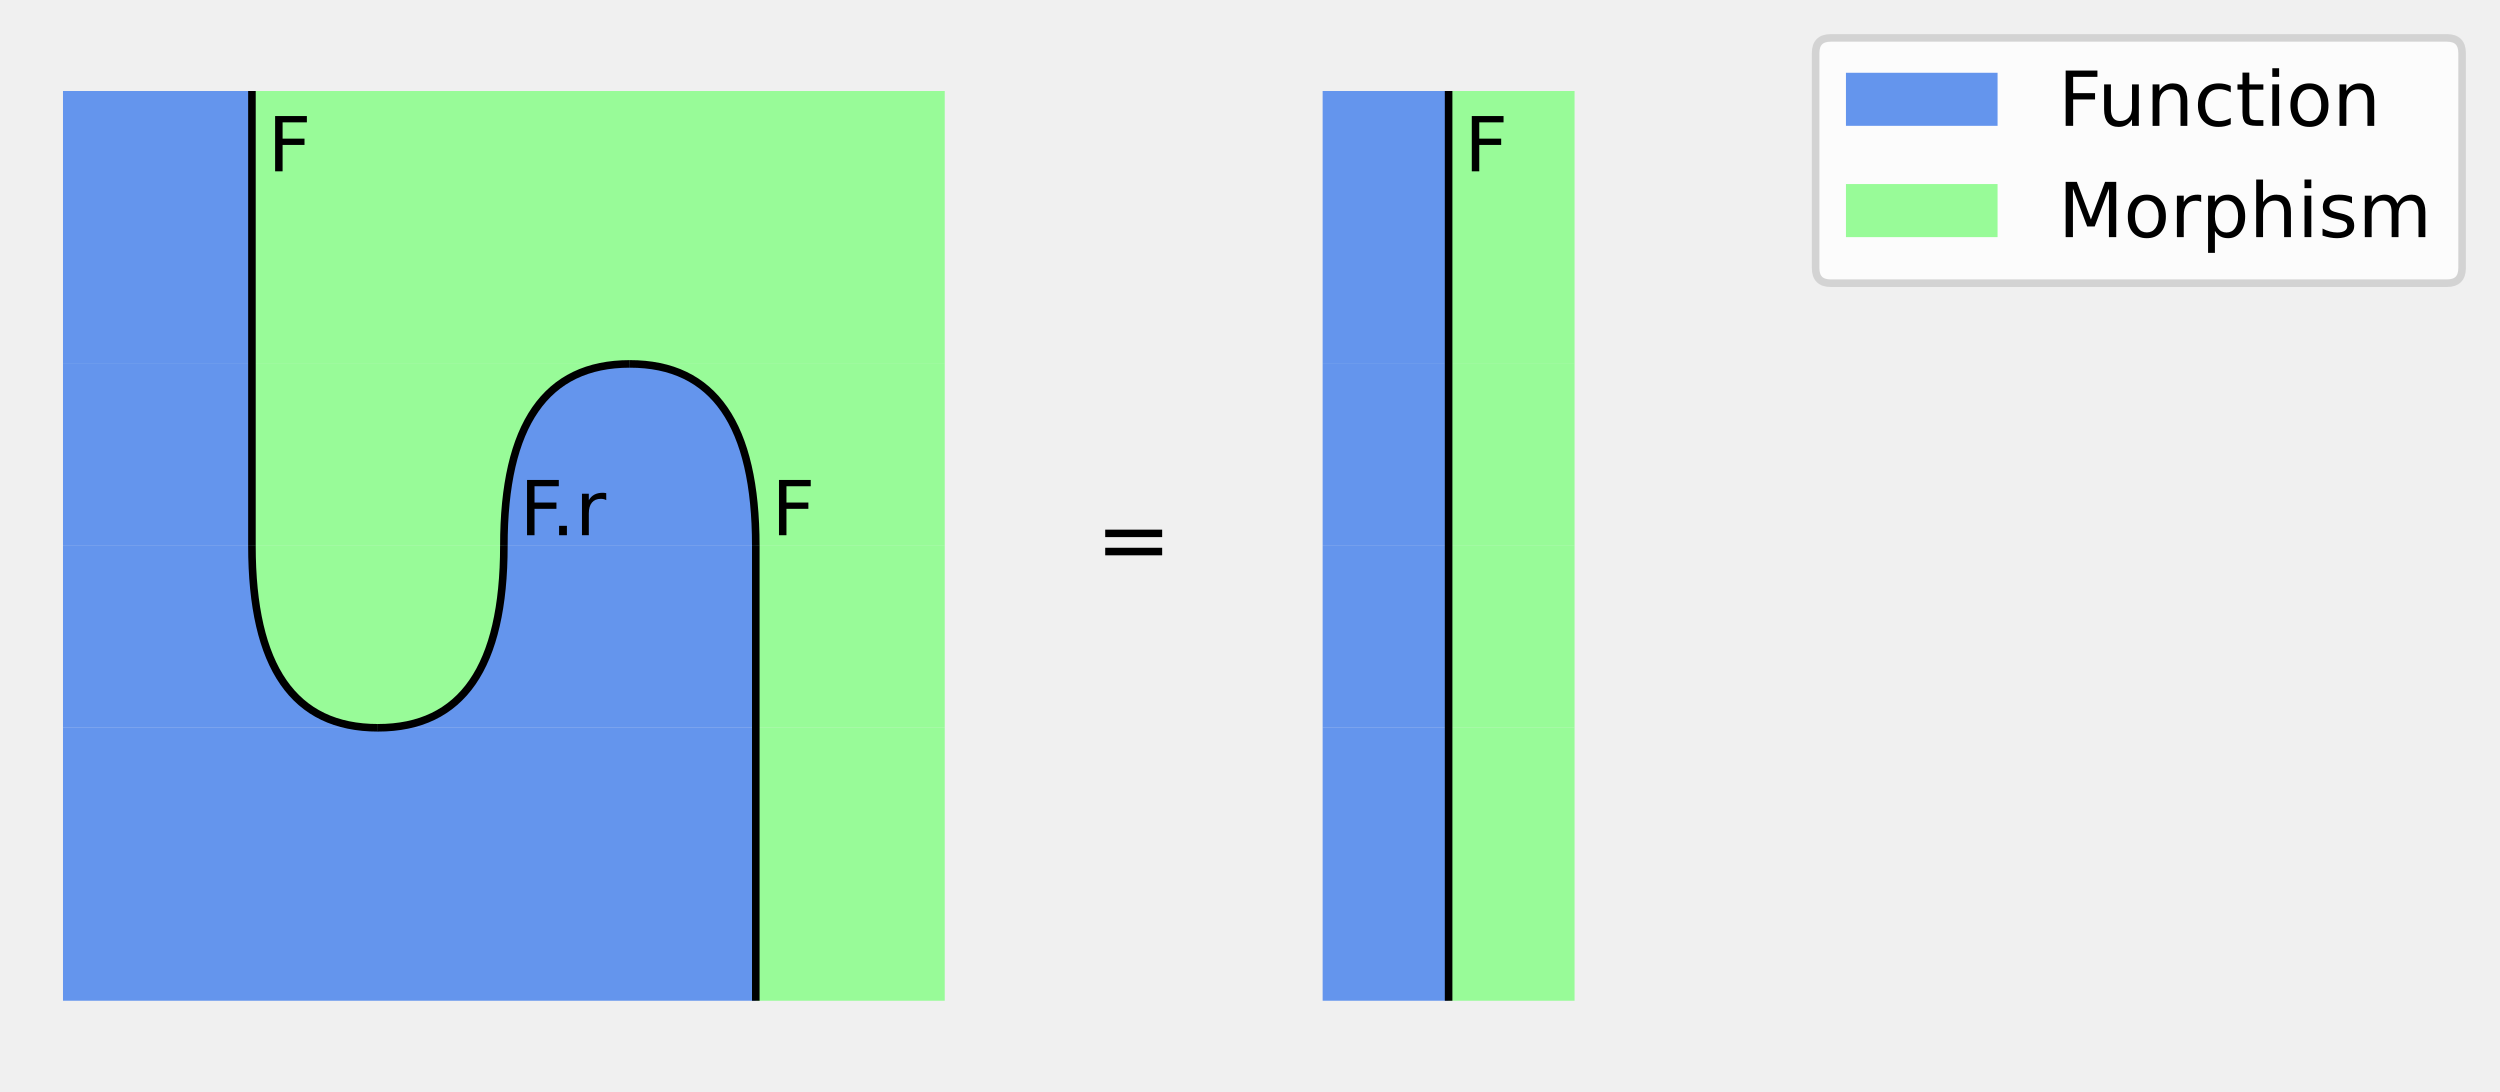
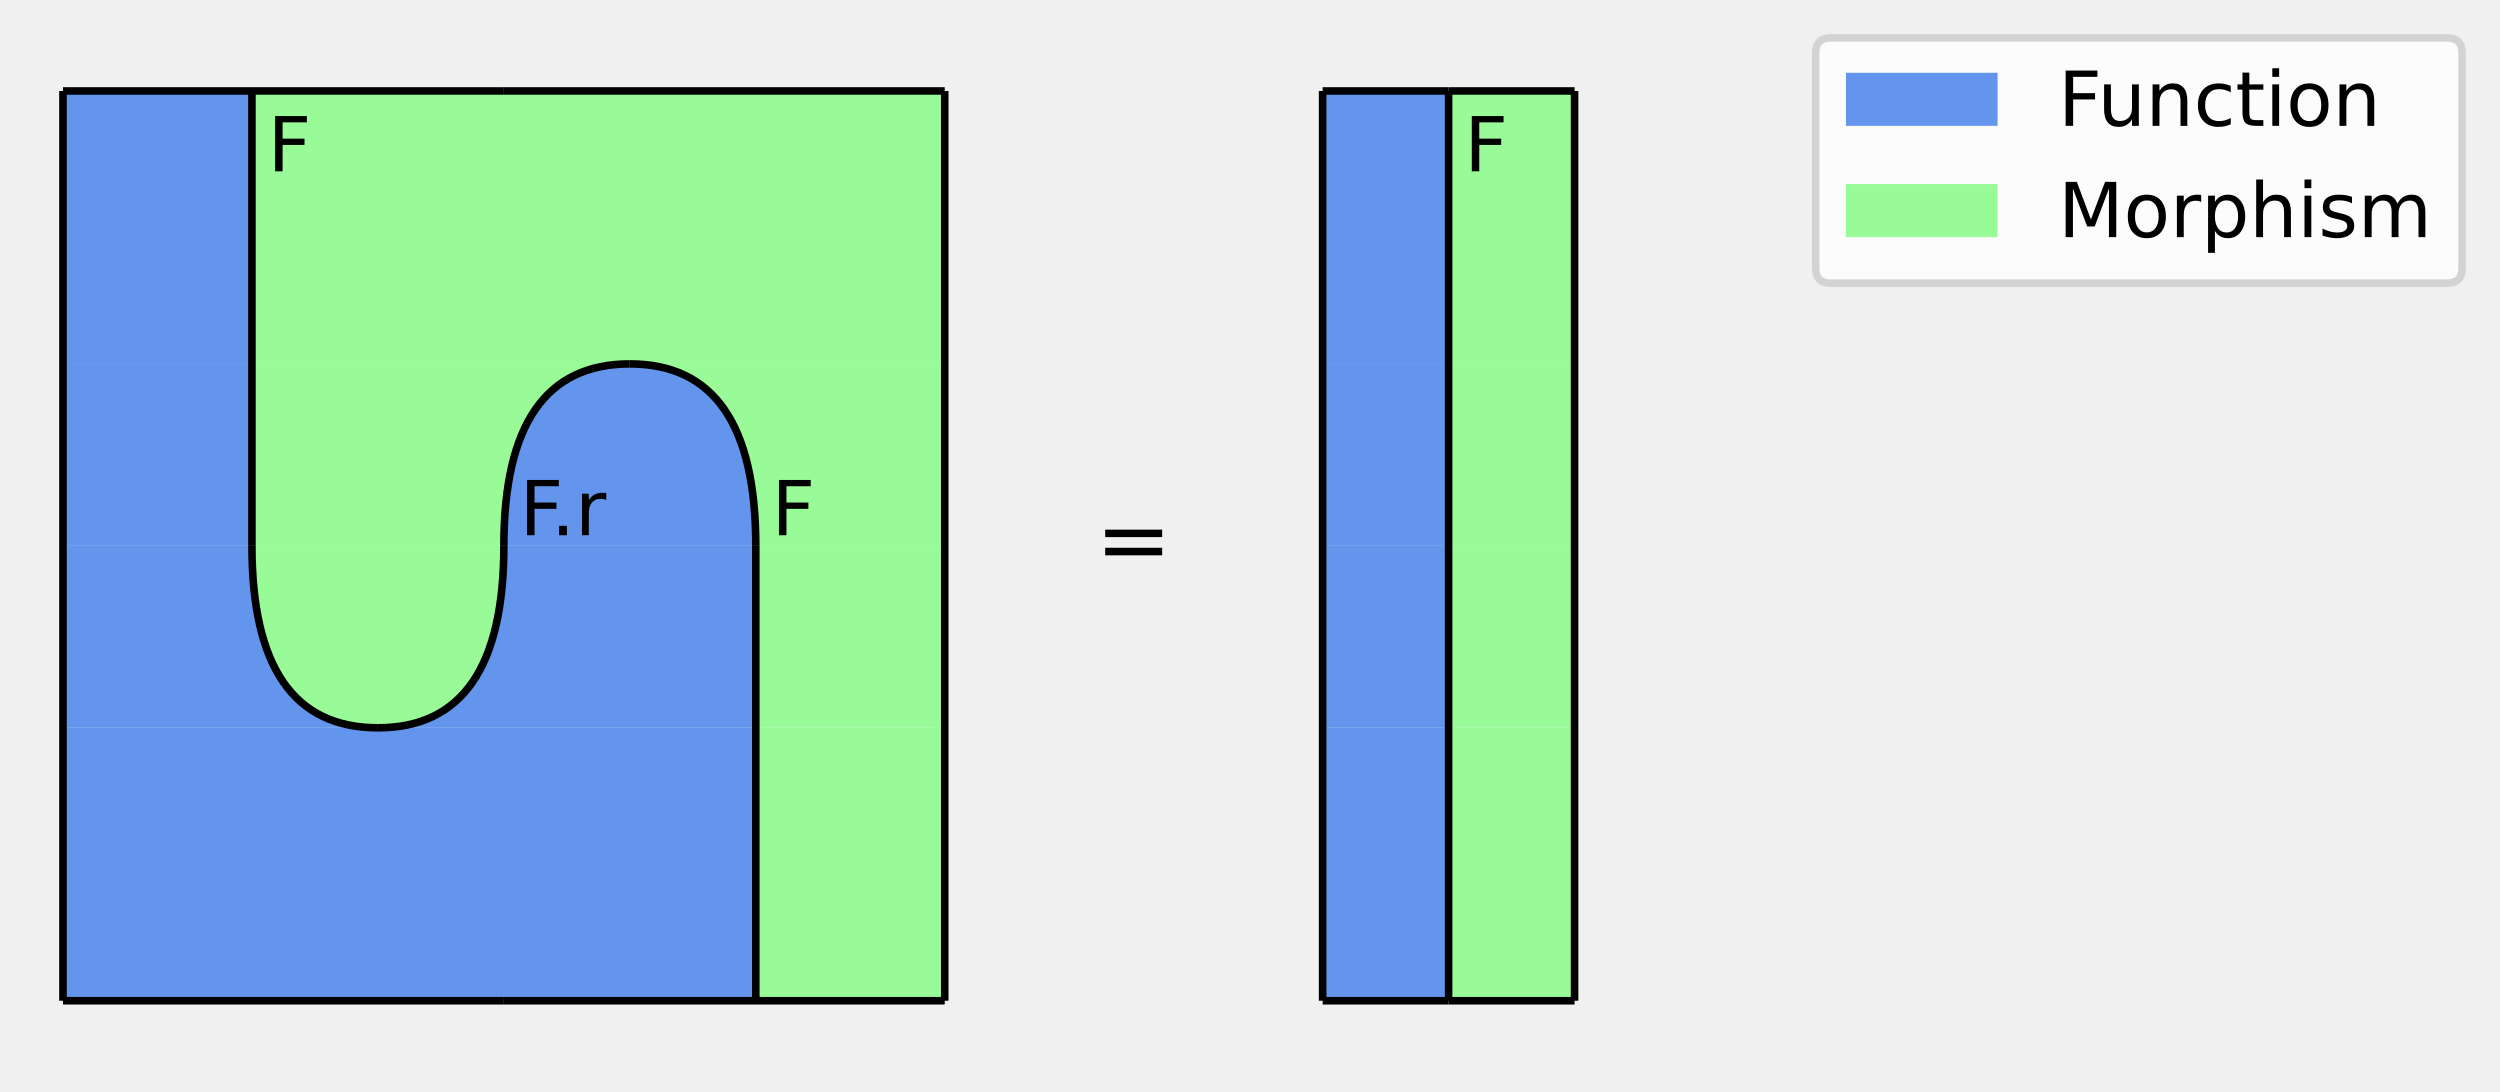
<svg xmlns="http://www.w3.org/2000/svg" xmlns:xlink="http://www.w3.org/1999/xlink" width="329.76pt" height="144pt" viewBox="0 0 329.76 144" version="1.1">
  <style type="text/css">@media (prefers-color-scheme: dark) {[id^="dark-stroke"] path { stroke: #ffffff !important; } [id^="dark-fill"] g, [id^="dark-fill"] use { fill: #ffffff !important; stroke: #ffffff !important; }}</style>
  <defs>
    <style type="text/css">*{stroke-linejoin: round; stroke-linecap: butt}</style>
  </defs>
  <g id="figure_1">
    <g id="patch_1">
      <path d="M 0 144  L 329.76 144  L 329.76 0  L 0 0  L 0 144  z " style="fill: none" />
    </g>
    <g id="axes_1">
      <g id="patch_2">
        <path d="M 0 144  L 329.76 144  L 329.76 0  L 0 0  L 0 144  z " clip-path="url(#p26cf02c650)" style="fill: none" />
      </g>
      <g id="patch_3">
        <path d="M 8.308 96  Q 8.308 132 8.308 132  L 99.692 132  Q 99.692 132 99.692 96  z " clip-path="url(#p26cf02c650)" style="fill: #6495ed" />
      </g>
      <g id="patch_4">
        <path d="M 99.692 96  Q 99.692 132 99.692 132  L 124.615 132  Q 124.615 132 124.615 96  z " clip-path="url(#p26cf02c650)" style="fill: #98fb98" />
      </g>
      <g id="patch_5">
        <path d="M 174.462 96  Q 174.462 132 174.462 132  L 191.077 132  Q 191.077 132 191.077 96  z " clip-path="url(#p26cf02c650)" style="fill: #6495ed" />
      </g>
      <g id="patch_6">
        <path d="M 191.077 96  Q 191.077 132 191.077 132  L 207.692 132  Q 207.692 132 207.692 96  z " clip-path="url(#p26cf02c650)" style="fill: #98fb98" />
      </g>
      <g id="patch_7">
        <path d="M 8.308 72  Q 8.308 85.524 8.308 96  L 49.846 96  Q 33.231 96 33.231 72  z " clip-path="url(#p26cf02c650)" style="fill: #6495ed" />
      </g>
      <g id="patch_8">
        <path d="M 33.231 72  Q 33.231 96 49.846 96  L 49.846 96  Q 66.462 96 66.462 72  z " clip-path="url(#p26cf02c650)" style="fill: #98fb98" />
      </g>
      <g id="patch_9">
        <path d="M 66.462 72  Q 66.462 96 49.846 96  L 99.692 96  Q 99.692 85.524 99.692 72  z " clip-path="url(#p26cf02c650)" style="fill: #6495ed" />
      </g>
      <g id="patch_10">
        <path d="M 99.692 72  Q 99.692 85.524 99.692 96  L 124.615 96  Q 124.615 85.524 124.615 72  z " clip-path="url(#p26cf02c650)" style="fill: #98fb98" />
      </g>
      <g id="patch_11">
        <path d="M 174.462 72  Q 174.462 85.524 174.462 96  L 191.077 96  Q 191.077 85.524 191.077 72  z " clip-path="url(#p26cf02c650)" style="fill: #6495ed" />
      </g>
      <g id="patch_12">
        <path d="M 191.077 72  Q 191.077 85.524 191.077 96  L 207.692 96  Q 207.692 85.524 207.692 72  z " clip-path="url(#p26cf02c650)" style="fill: #98fb98" />
      </g>
      <g id="patch_13">
        <path d="M 8.308 48  Q 8.308 61.007 8.308 72  L 33.231 72  Q 33.231 72 33.231 48  z " clip-path="url(#p26cf02c650)" style="fill: #6495ed" />
      </g>
      <g id="patch_14">
        <path d="M 33.231 48  Q 33.231 72 33.231 72  L 66.462 72  Q 66.462 48 83.077 48  z " clip-path="url(#p26cf02c650)" style="fill: #98fb98" />
      </g>
      <g id="patch_15">
        <path d="M 83.077 48  Q 66.462 48 66.462 72  L 99.692 72  Q 99.692 48 83.077 48  z " clip-path="url(#p26cf02c650)" style="fill: #6495ed" />
      </g>
      <g id="patch_16">
        <path d="M 83.077 48  Q 99.692 48 99.692 72  L 124.615 72  Q 124.615 61.007 124.615 48  z " clip-path="url(#p26cf02c650)" style="fill: #98fb98" />
      </g>
      <g id="patch_17">
        <path d="M 174.462 48  Q 174.462 61.007 174.462 72  L 191.077 72  Q 191.077 61.007 191.077 48  z " clip-path="url(#p26cf02c650)" style="fill: #6495ed" />
      </g>
      <g id="patch_18">
        <path d="M 191.077 48  Q 191.077 61.007 191.077 72  L 207.692 72  Q 207.692 61.007 207.692 48  z " clip-path="url(#p26cf02c650)" style="fill: #98fb98" />
      </g>
      <g id="patch_19">
        <path d="M 8.308 12  Q 8.308 31.601 8.308 48  L 33.231 48  Q 33.231 34.053 33.231 12  z " clip-path="url(#p26cf02c650)" style="fill: #6495ed" />
      </g>
      <g id="patch_20">
        <path d="M 33.231 12  Q 33.231 34.053 33.231 48  L 124.615 48  Q 124.615 31.601 124.615 12  z " clip-path="url(#p26cf02c650)" style="fill: #98fb98" />
      </g>
      <g id="patch_21">
        <path d="M 174.462 12  Q 174.462 31.601 174.462 48  L 191.077 48  Q 191.077 31.601 191.077 12  z " clip-path="url(#p26cf02c650)" style="fill: #6495ed" />
      </g>
      <g id="patch_22">
        <path d="M 191.077 12  Q 191.077 31.601 191.077 48  L 207.692 48  Q 207.692 31.601 207.692 12  z " clip-path="url(#p26cf02c650)" style="fill: #98fb98" />
      </g>
      <g id="patch_23">
-         <path d="M 66.462 12  Q 8.308 12 8.308 12  " clip-path="url(#p26cf02c650)" style="fill: none" />
+         <path d="M 66.462 12  Q 8.308 12 8.308 12  " clip-path="url(#p26cf02c650)" style="fill: none; stroke: #000000; stroke-linejoin: miter" />
      </g>
      <g id="patch_24">
-         <path d="M 66.462 12  Q 124.615 12 124.615 12  " clip-path="url(#p26cf02c650)" style="fill: none" />
+         <path d="M 66.462 12  Q 124.615 12 124.615 12  " clip-path="url(#p26cf02c650)" style="fill: none; stroke: #000000; stroke-linejoin: miter" />
      </g>
      <g id="patch_25">
-         <path d="M 8.308 12  Q 8.308 132 8.308 132  " clip-path="url(#p26cf02c650)" style="fill: none" />
+         <path d="M 8.308 12  Q 8.308 132 8.308 132  " clip-path="url(#p26cf02c650)" style="fill: none; stroke: #000000; stroke-linejoin: miter" />
      </g>
      <g id="patch_26">
        <path d="M 33.231 12  Q 33.231 72 33.231 72  " clip-path="url(#p26cf02c650)" style="fill: none; stroke: #000000; stroke-linejoin: miter" />
      </g>
      <g id="patch_27">
-         <path d="M 124.615 12  Q 124.615 132 124.615 132  " clip-path="url(#p26cf02c650)" style="fill: none" />
+         <path d="M 124.615 12  Q 124.615 132 124.615 132  " clip-path="url(#p26cf02c650)" style="fill: none; stroke: #000000; stroke-linejoin: miter" />
      </g>
      <g id="patch_28">
        <path d="M 83.077 48  Q 66.462 48 66.462 72  " clip-path="url(#p26cf02c650)" style="fill: none; stroke: #000000; stroke-linejoin: miter" />
      </g>
      <g id="patch_29">
        <path d="M 83.077 48  Q 99.692 48 99.692 72  " clip-path="url(#p26cf02c650)" style="fill: none; stroke: #000000; stroke-linejoin: miter" />
      </g>
      <g id="patch_30">
        <path d="M 99.692 72  Q 99.692 132 99.692 132  " clip-path="url(#p26cf02c650)" style="fill: none; stroke: #000000; stroke-linejoin: miter" />
      </g>
      <g id="patch_31">
        <path d="M 33.231 72  Q 33.231 96 49.846 96  " clip-path="url(#p26cf02c650)" style="fill: none; stroke: #000000; stroke-linejoin: miter" />
      </g>
      <g id="patch_32">
        <path d="M 66.462 72  Q 66.462 96 49.846 96  " clip-path="url(#p26cf02c650)" style="fill: none; stroke: #000000; stroke-linejoin: miter" />
      </g>
      <g id="patch_33">
-         <path d="M 8.308 132  Q 8.308 132 66.462 132  " clip-path="url(#p26cf02c650)" style="fill: none" />
+         <path d="M 8.308 132  Q 8.308 132 66.462 132  " clip-path="url(#p26cf02c650)" style="fill: none; stroke: #000000; stroke-linejoin: miter" />
      </g>
      <g id="patch_34">
-         <path d="M 124.615 132  Q 124.615 132 66.462 132  " clip-path="url(#p26cf02c650)" style="fill: none" />
+         <path d="M 124.615 132  Q 124.615 132 66.462 132  " clip-path="url(#p26cf02c650)" style="fill: none; stroke: #000000; stroke-linejoin: miter" />
      </g>
      <g id="patch_35">
-         <path d="M 191.077 12  Q 174.462 12 174.462 12  " clip-path="url(#p26cf02c650)" style="fill: none" />
+         <path d="M 191.077 12  Q 174.462 12 174.462 12  " clip-path="url(#p26cf02c650)" style="fill: none; stroke: #000000; stroke-linejoin: miter" />
      </g>
      <g id="patch_36">
-         <path d="M 191.077 12  Q 207.692 12 207.692 12  " clip-path="url(#p26cf02c650)" style="fill: none" />
+         <path d="M 191.077 12  Q 207.692 12 207.692 12  " clip-path="url(#p26cf02c650)" style="fill: none; stroke: #000000; stroke-linejoin: miter" />
      </g>
      <g id="patch_37">
-         <path d="M 174.462 12  Q 174.462 132 174.462 132  " clip-path="url(#p26cf02c650)" style="fill: none" />
+         <path d="M 174.462 12  Q 174.462 132 174.462 132  " clip-path="url(#p26cf02c650)" style="fill: none; stroke: #000000; stroke-linejoin: miter" />
      </g>
      <g id="patch_38">
        <path d="M 191.077 12  Q 191.077 132 191.077 132  " clip-path="url(#p26cf02c650)" style="fill: none; stroke: #000000; stroke-linejoin: miter" />
      </g>
      <g id="patch_39">
-         <path d="M 207.692 12  Q 207.692 132 207.692 132  " clip-path="url(#p26cf02c650)" style="fill: none" />
+         <path d="M 207.692 12  Q 207.692 132 207.692 132  " clip-path="url(#p26cf02c650)" style="fill: none; stroke: #000000; stroke-linejoin: miter" />
      </g>
      <g id="patch_40">
-         <path d="M 174.462 132  Q 174.462 132 191.077 132  " clip-path="url(#p26cf02c650)" style="fill: none" />
+         <path d="M 174.462 132  Q 174.462 132 191.077 132  " clip-path="url(#p26cf02c650)" style="fill: none; stroke: #000000; stroke-linejoin: miter" />
      </g>
      <g id="patch_41">
-         <path d="M 207.692 132  Q 207.692 132 191.077 132  " clip-path="url(#p26cf02c650)" style="fill: none" />
+         <path d="M 207.692 132  Q 207.692 132 191.077 132  " clip-path="url(#p26cf02c650)" style="fill: none; stroke: #000000; stroke-linejoin: miter" />
      </g>
      <g id="PathCollection_1">
        <defs>
          <path id="mc465f11cbe" d="M 0 4.876  C 1.293 4.876 2.533 4.362 3.448 3.448  C 4.362 2.533 4.876 1.293 4.876 0  C 4.876 -1.293 4.362 -2.533 3.448 -3.448  C 2.533 -4.362 1.293 -4.876 0 -4.876  C -1.293 -4.876 -2.533 -4.362 -3.448 -3.448  C -4.362 -2.533 -4.876 -1.293 -4.876 0  C -4.876 1.293 -4.362 2.533 -3.448 3.448  C -2.533 4.362 -1.293 4.876 0 4.876  z " style="stroke: #000000; stroke-opacity: 0" />
        </defs>
        <g clip-path="url(#p26cf02c650)">
          <use xlink:href="#mc465f11cbe" x="149.538" y="72" style="fill-opacity: 0; stroke: #000000; stroke-opacity: 0" />
        </g>
      </g>
      <g id="text_1">
        <g transform="translate(35.30769 22.59844) scale(0.1 -0.1)">
          <defs>
            <path id="DejaVuSans-46" d="M 628 4666  L 3309 4666  L 3309 4134  L 1259 4134  L 1259 2759  L 3109 2759  L 3109 2228  L 1259 2228  L 1259 0  L 628 0  L 628 4666  z " transform="scale(0.015625)" />
          </defs>
          <use xlink:href="#DejaVuSans-46" />
        </g>
      </g>
      <g id="text_2">
        <g transform="translate(68.53846 70.59844) scale(0.1 -0.1)">
          <defs>
            <path id="DejaVuSans-2e" d="M 684 794  L 1344 794  L 1344 0  L 684 0  L 684 794  z " transform="scale(0.015625)" />
            <path id="DejaVuSans-72" d="M 2631 2963  Q 2534 3019 2420 3045  Q 2306 3072 2169 3072  Q 1681 3072 1420 2755  Q 1159 2438 1159 1844  L 1159 0  L 581 0  L 581 3500  L 1159 3500  L 1159 2956  Q 1341 3275 1631 3429  Q 1922 3584 2338 3584  Q 2397 3584 2469 3576  Q 2541 3569 2628 3553  L 2631 2963  z " transform="scale(0.015625)" />
          </defs>
          <use xlink:href="#DejaVuSans-46" />
          <use xlink:href="#DejaVuSans-2e" transform="translate(41.39453 0)" />
          <use xlink:href="#DejaVuSans-72" transform="translate(73.18164 0)" />
        </g>
      </g>
      <g id="text_3">
        <g transform="translate(101.7692 70.59844) scale(0.1 -0.1)">
          <use xlink:href="#DejaVuSans-46" />
        </g>
      </g>
      <g id="text_4">
        <g transform="translate(193.1538 22.59844) scale(0.1 -0.1)">
          <use xlink:href="#DejaVuSans-46" />
        </g>
      </g>
      <g id="dark-fill-3">
        <g transform="translate(144.5106 75.31125) scale(0.12 -0.12)">
          <defs>
            <path id="DejaVuSans-3d" d="M 678 2906  L 4684 2906  L 4684 2381  L 678 2381  L 678 2906  z M 678 1631  L 4684 1631  L 4684 1100  L 678 1100  L 678 1631  z " transform="scale(0.015625)" />
          </defs>
          <use xlink:href="#DejaVuSans-3d" />
        </g>
      </g>
      <g id="legend_1">
        <g id="patch_42">
          <path d="M 241.488 37.356  L 322.76 37.356  Q 324.76 37.356 324.76 35.356  L 324.76 7  Q 324.76 5 322.76 5  L 241.488 5  Q 239.488 5 239.488 7  L 239.488 35.356  Q 239.488 37.356 241.488 37.356  z " style="fill: #ffffff; opacity: 0.8; stroke: #cccccc; stroke-linejoin: miter" />
        </g>
        <g id="patch_43">
          <path d="M 243.488 16.598  L 263.488 16.598  L 263.488 9.598  L 243.488 9.598  z " style="fill: #6495ed" />
        </g>
        <g id="text_5">
          <g transform="translate(271.4881 16.59844) scale(0.1 -0.1)">
            <defs>
              <path id="DejaVuSans-75" d="M 544 1381  L 544 3500  L 1119 3500  L 1119 1403  Q 1119 906 1312 657  Q 1506 409 1894 409  Q 2359 409 2629 706  Q 2900 1003 2900 1516  L 2900 3500  L 3475 3500  L 3475 0  L 2900 0  L 2900 538  Q 2691 219 2414 64  Q 2138 -91 1772 -91  Q 1169 -91 856 284  Q 544 659 544 1381  z M 1991 3584  L 1991 3584  z " transform="scale(0.015625)" />
              <path id="DejaVuSans-6e" d="M 3513 2113  L 3513 0  L 2938 0  L 2938 2094  Q 2938 2591 2744 2837  Q 2550 3084 2163 3084  Q 1697 3084 1428 2787  Q 1159 2491 1159 1978  L 1159 0  L 581 0  L 581 3500  L 1159 3500  L 1159 2956  Q 1366 3272 1645 3428  Q 1925 3584 2291 3584  Q 2894 3584 3203 3211  Q 3513 2838 3513 2113  z " transform="scale(0.015625)" />
              <path id="DejaVuSans-63" d="M 3122 3366  L 3122 2828  Q 2878 2963 2633 3030  Q 2388 3097 2138 3097  Q 1578 3097 1268 2742  Q 959 2388 959 1747  Q 959 1106 1268 751  Q 1578 397 2138 397  Q 2388 397 2633 464  Q 2878 531 3122 666  L 3122 134  Q 2881 22 2623 -34  Q 2366 -91 2075 -91  Q 1284 -91 818 406  Q 353 903 353 1747  Q 353 2603 823 3093  Q 1294 3584 2113 3584  Q 2378 3584 2631 3529  Q 2884 3475 3122 3366  z " transform="scale(0.015625)" />
              <path id="DejaVuSans-74" d="M 1172 4494  L 1172 3500  L 2356 3500  L 2356 3053  L 1172 3053  L 1172 1153  Q 1172 725 1289 603  Q 1406 481 1766 481  L 2356 481  L 2356 0  L 1766 0  Q 1100 0 847 248  Q 594 497 594 1153  L 594 3053  L 172 3053  L 172 3500  L 594 3500  L 594 4494  L 1172 4494  z " transform="scale(0.015625)" />
              <path id="DejaVuSans-69" d="M 603 3500  L 1178 3500  L 1178 0  L 603 0  L 603 3500  z M 603 4863  L 1178 4863  L 1178 4134  L 603 4134  L 603 4863  z " transform="scale(0.015625)" />
              <path id="DejaVuSans-6f" d="M 1959 3097  Q 1497 3097 1228 2736  Q 959 2375 959 1747  Q 959 1119 1226 758  Q 1494 397 1959 397  Q 2419 397 2687 759  Q 2956 1122 2956 1747  Q 2956 2369 2687 2733  Q 2419 3097 1959 3097  z M 1959 3584  Q 2709 3584 3137 3096  Q 3566 2609 3566 1747  Q 3566 888 3137 398  Q 2709 -91 1959 -91  Q 1206 -91 779 398  Q 353 888 353 1747  Q 353 2609 779 3096  Q 1206 3584 1959 3584  z " transform="scale(0.015625)" />
            </defs>
            <use xlink:href="#DejaVuSans-46" />
            <use xlink:href="#DejaVuSans-75" transform="translate(52.01953 0)" />
            <use xlink:href="#DejaVuSans-6e" transform="translate(115.3984 0)" />
            <use xlink:href="#DejaVuSans-63" transform="translate(178.7773 0)" />
            <use xlink:href="#DejaVuSans-74" transform="translate(233.7578 0)" />
            <use xlink:href="#DejaVuSans-69" transform="translate(272.9668 0)" />
            <use xlink:href="#DejaVuSans-6f" transform="translate(300.75 0)" />
            <use xlink:href="#DejaVuSans-6e" transform="translate(361.9316 0)" />
          </g>
        </g>
        <g id="patch_44">
          <path d="M 243.488 31.277  L 263.488 31.277  L 263.488 24.277  L 243.488 24.277  z " style="fill: #98fb98" />
        </g>
        <g id="text_6">
          <g transform="translate(271.4881 31.27656) scale(0.1 -0.1)">
            <defs>
              <path id="DejaVuSans-4d" d="M 628 4666  L 1569 4666  L 2759 1491  L 3956 4666  L 4897 4666  L 4897 0  L 4281 0  L 4281 4097  L 3078 897  L 2444 897  L 1241 4097  L 1241 0  L 628 0  L 628 4666  z " transform="scale(0.015625)" />
              <path id="DejaVuSans-70" d="M 1159 525  L 1159 -1331  L 581 -1331  L 581 3500  L 1159 3500  L 1159 2969  Q 1341 3281 1617 3432  Q 1894 3584 2278 3584  Q 2916 3584 3314 3078  Q 3713 2572 3713 1747  Q 3713 922 3314 415  Q 2916 -91 2278 -91  Q 1894 -91 1617 61  Q 1341 213 1159 525  z M 3116 1747  Q 3116 2381 2855 2742  Q 2594 3103 2138 3103  Q 1681 3103 1420 2742  Q 1159 2381 1159 1747  Q 1159 1113 1420 752  Q 1681 391 2138 391  Q 2594 391 2855 752  Q 3116 1113 3116 1747  z " transform="scale(0.015625)" />
              <path id="DejaVuSans-68" d="M 3513 2113  L 3513 0  L 2938 0  L 2938 2094  Q 2938 2591 2744 2837  Q 2550 3084 2163 3084  Q 1697 3084 1428 2787  Q 1159 2491 1159 1978  L 1159 0  L 581 0  L 581 4863  L 1159 4863  L 1159 2956  Q 1366 3272 1645 3428  Q 1925 3584 2291 3584  Q 2894 3584 3203 3211  Q 3513 2838 3513 2113  z " transform="scale(0.015625)" />
              <path id="DejaVuSans-73" d="M 2834 3397  L 2834 2853  Q 2591 2978 2328 3040  Q 2066 3103 1784 3103  Q 1356 3103 1142 2972  Q 928 2841 928 2578  Q 928 2378 1081 2264  Q 1234 2150 1697 2047  L 1894 2003  Q 2506 1872 2764 1633  Q 3022 1394 3022 966  Q 3022 478 2636 193  Q 2250 -91 1575 -91  Q 1294 -91 989 -36  Q 684 19 347 128  L 347 722  Q 666 556 975 473  Q 1284 391 1588 391  Q 1994 391 2212 530  Q 2431 669 2431 922  Q 2431 1156 2273 1281  Q 2116 1406 1581 1522  L 1381 1569  Q 847 1681 609 1914  Q 372 2147 372 2553  Q 372 3047 722 3315  Q 1072 3584 1716 3584  Q 2034 3584 2315 3537  Q 2597 3491 2834 3397  z " transform="scale(0.015625)" />
              <path id="DejaVuSans-6d" d="M 3328 2828  Q 3544 3216 3844 3400  Q 4144 3584 4550 3584  Q 5097 3584 5394 3201  Q 5691 2819 5691 2113  L 5691 0  L 5113 0  L 5113 2094  Q 5113 2597 4934 2840  Q 4756 3084 4391 3084  Q 3944 3084 3684 2787  Q 3425 2491 3425 1978  L 3425 0  L 2847 0  L 2847 2094  Q 2847 2600 2669 2842  Q 2491 3084 2119 3084  Q 1678 3084 1418 2786  Q 1159 2488 1159 1978  L 1159 0  L 581 0  L 581 3500  L 1159 3500  L 1159 2956  Q 1356 3278 1631 3431  Q 1906 3584 2284 3584  Q 2666 3584 2933 3390  Q 3200 3197 3328 2828  z " transform="scale(0.015625)" />
            </defs>
            <use xlink:href="#DejaVuSans-4d" />
            <use xlink:href="#DejaVuSans-6f" transform="translate(86.2793 0)" />
            <use xlink:href="#DejaVuSans-72" transform="translate(147.4609 0)" />
            <use xlink:href="#DejaVuSans-70" transform="translate(188.5742 0)" />
            <use xlink:href="#DejaVuSans-68" transform="translate(252.0508 0)" />
            <use xlink:href="#DejaVuSans-69" transform="translate(315.4297 0)" />
            <use xlink:href="#DejaVuSans-73" transform="translate(343.2129 0)" />
            <use xlink:href="#DejaVuSans-6d" transform="translate(395.3125 0)" />
          </g>
        </g>
      </g>
    </g>
  </g>
  <defs>
    <clipPath id="p26cf02c650">
      <rect x="0" y="0" width="329.76" height="144" />
    </clipPath>
  </defs>
</svg>
